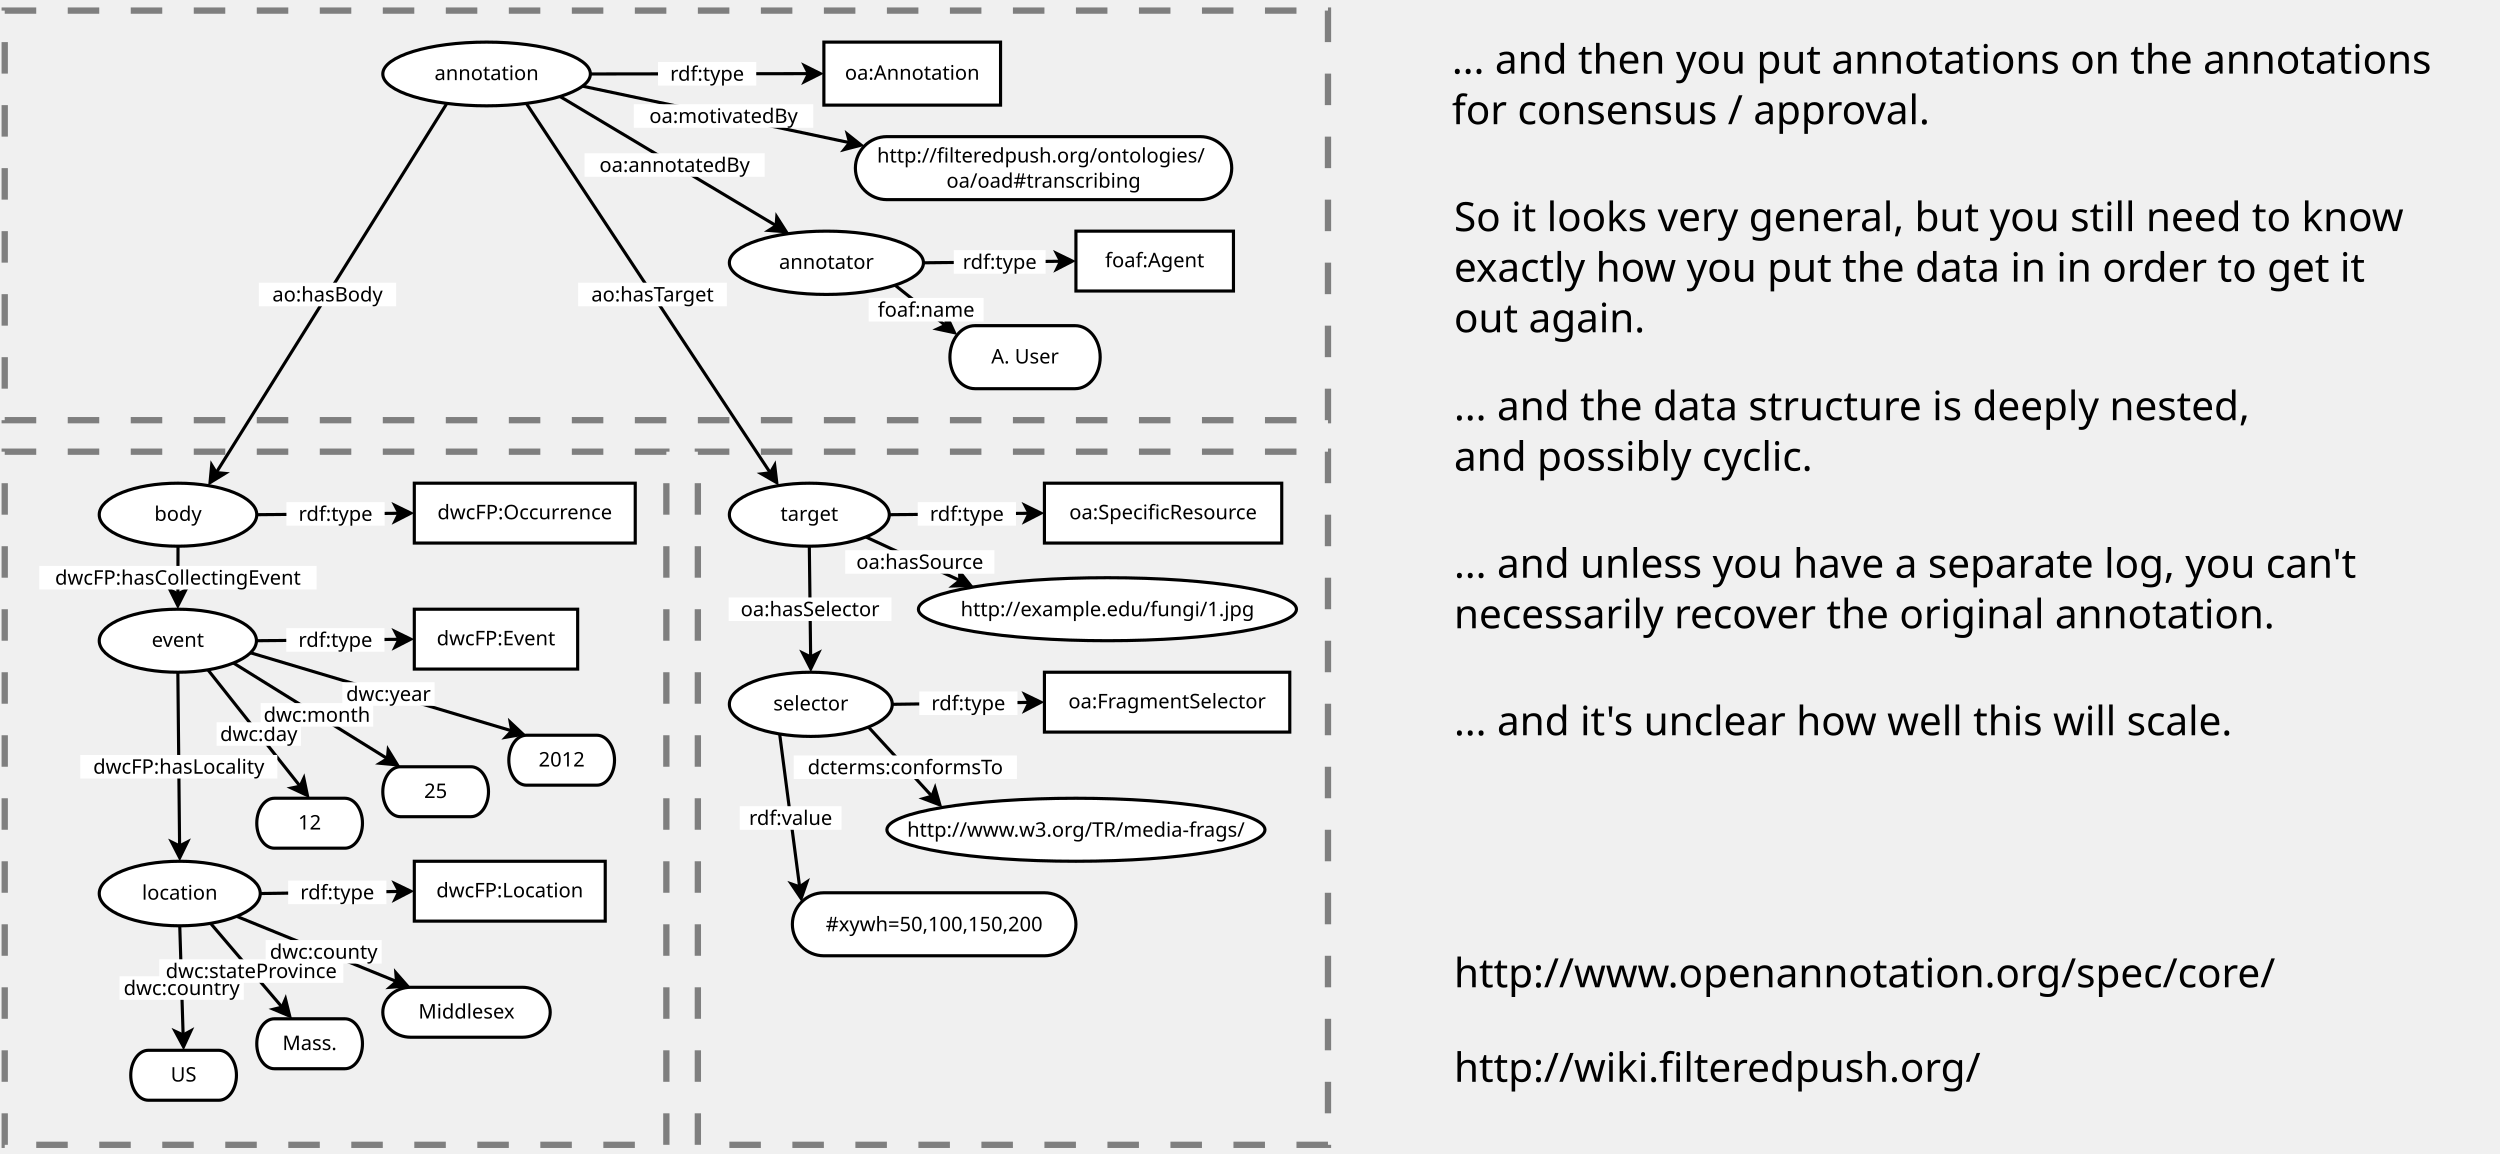
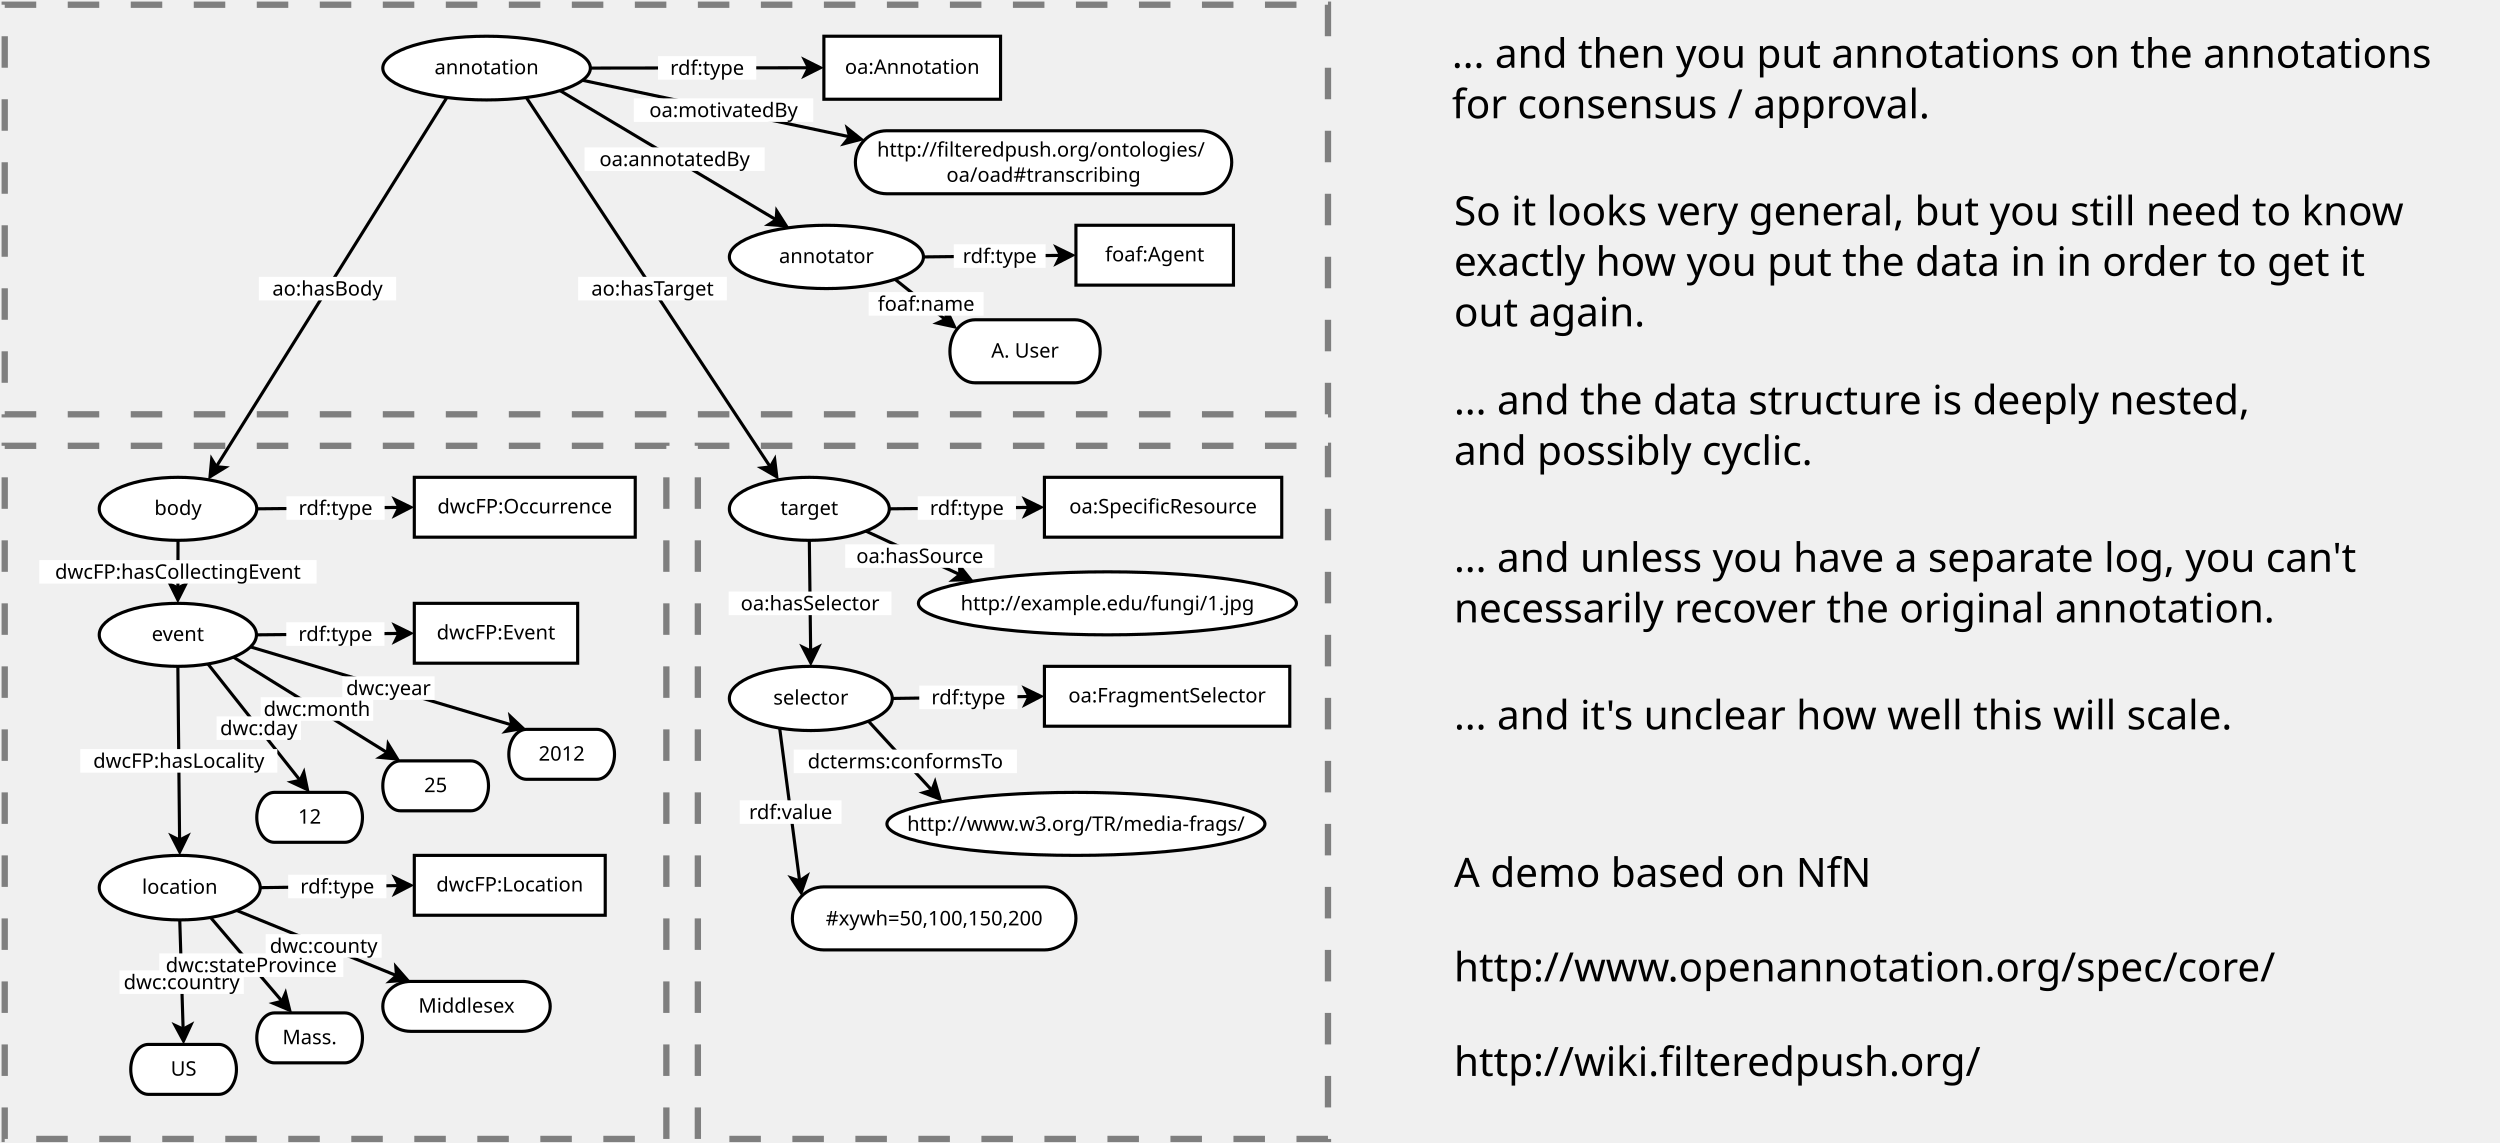
- <svg xmlns="http://www.w3.org/2000/svg" xmlns:xlink="http://www.w3.org/1999/xlink" width="26cm" height="12cm" viewBox="237 77 1587 725">
+ <svg xmlns="http://www.w3.org/2000/svg" xmlns:xlink="http://www.w3.org/1999/xlink" viewBox="237 77 1587 725">
  <rect style="fill: none; fill-opacity:0; stroke-width: 4; stroke-dasharray: 20; stroke: #7f7f7f" x="240" y="360" width="420" height="440" />
  <rect style="fill: none; fill-opacity:0; stroke-width: 4; stroke-dasharray: 20; stroke: #7f7f7f" x="240" y="80" width="840" height="260" />
  <rect style="fill: none; fill-opacity:0; stroke-width: 4; stroke-dasharray: 20; stroke: #7f7f7f" x="680" y="360" width="400" height="440" />
  <g>
    <ellipse style="fill: #ffffff" cx="545.885" cy="120.223" rx="65.885" ry="20.223" />
    <ellipse style="fill: none; fill-opacity:0; stroke-width: 2; stroke: #000000" cx="545.885" cy="120.223" rx="65.885" ry="20.223" />
    <text font-size="12.8" style="fill: #000000;text-anchor:middle;font-family:sans-serif;font-style:normal;font-weight:normal" x="545.885" y="124.123">
      <tspan x="545.885" y="124.123">annotation</tspan>
    </text>
  </g>
  <g>
    <line style="fill: none; fill-opacity:0; stroke-width: 2; stroke: #000000" x1="520.672" y1="138.907" x2="374.292" y2="373.265" />
    <polygon style="fill: #000000" points="370.319,379.626 371.376,368.496 374.292,373.265 379.857,373.793 " />
    <polygon style="fill: none; fill-opacity:0; stroke-width: 2; stroke: #000000" points="370.319,379.626 371.376,368.496 374.292,373.265 379.857,373.793 " />
  </g>
  <g>
    <line style="fill: none; fill-opacity:0; stroke-width: 2; stroke: #000000" x1="611.77" y1="120.223" x2="750.264" y2="120.015" />
    <polygon style="fill: #000000" points="757.764,120.003 747.771,125.018 750.264,120.015 747.756,115.018 " />
    <polygon style="fill: none; fill-opacity:0; stroke-width: 2; stroke: #000000" points="757.764,120.003 747.771,125.018 750.264,120.015 747.756,115.018 " />
  </g>
  <g>
    <ellipse style="fill: #ffffff" cx="350" cy="400" rx="50" ry="20" />
    <ellipse style="fill: none; fill-opacity:0; stroke-width: 2; stroke: #000000" cx="350" cy="400" rx="50" ry="20" />
    <text font-size="12.8" style="fill: #000000;text-anchor:middle;font-family:sans-serif;font-style:normal;font-weight:normal" x="350" y="403.9">
      <tspan x="350" y="403.9">body</tspan>
    </text>
  </g>
  <g>
    <ellipse style="fill: #ffffff" cx="750.759" cy="400" rx="50.759" ry="20" />
    <ellipse style="fill: none; fill-opacity:0; stroke-width: 2; stroke: #000000" cx="750.759" cy="400" rx="50.759" ry="20" />
    <text font-size="12.8" style="fill: #000000;text-anchor:middle;font-family:sans-serif;font-style:normal;font-weight:normal" x="750.759" y="403.9">
      <tspan x="750.759" y="403.9">target</tspan>
    </text>
  </g>
  <g>
    <line style="fill: none; fill-opacity:0; stroke-width: 2; stroke: #000000" x1="571.098" y1="138.907" x2="725.969" y2="373.398" />
    <polygon style="fill: #000000" points="730.102,379.657 720.419,374.068 725.969,373.398 728.763,368.557 " />
    <polygon style="fill: none; fill-opacity:0; stroke-width: 2; stroke: #000000" points="730.102,379.657 720.419,374.068 725.969,373.398 728.763,368.557 " />
  </g>
  <g>
    <rect style="fill: #ffffff" x="760" y="100" width="112.15" height="40" />
    <rect style="fill: none; fill-opacity:0; stroke-width: 2; stroke: #000000" x="760" y="100" width="112.15" height="40" />
    <text font-size="12.8" style="fill: #000000;text-anchor:middle;font-family:sans-serif;font-style:normal;font-weight:normal" x="816.075" y="123.9">
      <tspan x="816.075" y="123.9">oa:Annotation</tspan>
    </text>
  </g>
  <g>
    <rect style="fill: #ffffff" x="920" y="220" width="100" height="38" />
    <rect style="fill: none; fill-opacity:0; stroke-width: 2; stroke: #000000" x="920" y="220" width="100" height="38" />
    <text font-size="12.8" style="fill: #000000;text-anchor:middle;font-family:sans-serif;font-style:normal;font-weight:normal" x="970" y="242.9">
      <tspan x="970" y="242.9">foaf:Agent</tspan>
    </text>
  </g>
  <g>
    <ellipse style="fill: #ffffff" cx="761.606" cy="240.092" rx="61.606" ry="20.092" />
    <ellipse style="fill: none; fill-opacity:0; stroke-width: 2; stroke: #000000" cx="761.606" cy="240.092" rx="61.606" ry="20.092" />
    <text font-size="12.8" style="fill: #000000;text-anchor:middle;font-family:sans-serif;font-style:normal;font-weight:normal" x="761.606" y="243.992">
      <tspan x="761.606" y="243.992">annotator</tspan>
    </text>
  </g>
  <g>
    <rect style="fill: #ffffff" x="500" y="380" width="140.25" height="38" />
    <rect style="fill: none; fill-opacity:0; stroke-width: 2; stroke: #000000" x="500" y="380" width="140.25" height="38" />
    <text font-size="12.8" style="fill: #000000;text-anchor:middle;font-family:sans-serif;font-style:normal;font-weight:normal" x="570.125" y="402.9">
      <tspan x="570.125" y="402.9">dwcFP:Occurrence</tspan>
    </text>
  </g>
  <g>
    <rect style="fill: #ffffff" x="500" y="460" width="103.7" height="38" />
    <rect style="fill: none; fill-opacity:0; stroke-width: 2; stroke: #000000" x="500" y="460" width="103.7" height="38" />
    <text font-size="12.8" style="fill: #000000;text-anchor:middle;font-family:sans-serif;font-style:normal;font-weight:normal" x="551.85" y="482.9">
      <tspan x="551.85" y="482.9">dwcFP:Event</tspan>
    </text>
  </g>
  <g>
    <rect style="fill: #ffffff" x="500" y="620" width="121.2" height="38" />
    <rect style="fill: none; fill-opacity:0; stroke-width: 2; stroke: #000000" x="500" y="620" width="121.2" height="38" />
    <text font-size="12.8" style="fill: #000000;text-anchor:middle;font-family:sans-serif;font-style:normal;font-weight:normal" x="560.6" y="642.9">
      <tspan x="560.6" y="642.9">dwcFP:Location</tspan>
    </text>
  </g>
  <g>
    <line style="fill: none; fill-opacity:0; stroke-width: 2; stroke: #000000" x1="592.473" y1="134.523" x2="729.674" y2="216.534" />
    <polygon style="fill: #000000" points="736.111,220.382 724.962,219.543 729.674,216.534 730.093,210.96 " />
    <polygon style="fill: none; fill-opacity:0; stroke-width: 2; stroke: #000000" points="736.111,220.382 724.962,219.543 729.674,216.534 730.093,210.96 " />
  </g>
  <g>
    <line style="fill: none; fill-opacity:0; stroke-width: 2; stroke: #000000" x1="823.212" y1="240.092" x2="910.265" y2="239.11" />
    <polygon style="fill: #000000" points="917.764,239.025 907.821,244.138 910.265,239.11 907.708,234.138 " />
    <polygon style="fill: none; fill-opacity:0; stroke-width: 2; stroke: #000000" points="917.764,239.025 907.821,244.138 910.265,239.11 907.708,234.138 " />
  </g>
  <g>
    <line style="fill: none; fill-opacity:0; stroke-width: 2; stroke: #000000" x1="805.168" y1="254.299" x2="837.051" y2="279.78" />
    <polygon style="fill: #000000" points="842.91,284.462 831.977,282.125 837.051,279.78 838.22,274.313 " />
    <polygon style="fill: none; fill-opacity:0; stroke-width: 2; stroke: #000000" points="842.91,284.462 831.977,282.125 837.051,279.78 838.22,274.313 " />
  </g>
  <g>
    <ellipse style="fill: #ffffff" cx="349.899" cy="480" rx="49.899" ry="20" />
    <ellipse style="fill: none; fill-opacity:0; stroke-width: 2; stroke: #000000" cx="349.899" cy="480" rx="49.899" ry="20" />
    <text font-size="12.8" style="fill: #000000;text-anchor:middle;font-family:sans-serif;font-style:normal;font-weight:normal" x="349.899" y="483.9">
      <tspan x="349.899" y="483.9">event</tspan>
    </text>
  </g>
  <g>
    <path style="fill: #ffffff" d="M 411.183 580 L 455.915,580 C 462.091,580 467.098,587.096 467.098,595.85 C 467.098,604.604 462.091,611.7 455.915,611.7 L 411.183,611.7 C 405.007,611.7 400,604.604 400,595.85 C 400,587.096 405.007,580 411.183,580z" />
    <path style="fill: none; fill-opacity:0; stroke-width: 2; stroke: #000000" d="M 411.183 580 L 455.915,580 C 462.091,580 467.098,587.096 467.098,595.85 C 467.098,604.604 462.091,611.7 455.915,611.7 L 411.183,611.7 C 405.007,611.7 400,604.604 400,595.85 C 400,587.096 405.007,580 411.183,580" />
    <text font-size="12.8" style="fill: #000000;text-anchor:middle;font-family:sans-serif;font-style:normal;font-weight:normal" x="433.549" y="599.85">
      <tspan x="433.549" y="599.85">12</tspan>
    </text>
  </g>
  <g>
    <path style="fill: #ffffff" d="M 491.183 560 L 535.915,560 C 542.091,560 547.098,567.096 547.098,575.85 C 547.098,584.604 542.091,591.7 535.915,591.7 L 491.183,591.7 C 485.007,591.7 480,584.604 480,575.85 C 480,567.096 485.007,560 491.183,560z" />
    <path style="fill: none; fill-opacity:0; stroke-width: 2; stroke: #000000" d="M 491.183 560 L 535.915,560 C 542.091,560 547.098,567.096 547.098,575.85 C 547.098,584.604 542.091,591.7 535.915,591.7 L 491.183,591.7 C 485.007,591.7 480,584.604 480,575.85 C 480,567.096 485.007,560 491.183,560" />
    <text font-size="12.8" style="fill: #000000;text-anchor:middle;font-family:sans-serif;font-style:normal;font-weight:normal" x="513.549" y="579.85">
      <tspan x="513.549" y="579.85">25</tspan>
    </text>
  </g>
  <g>
    <path style="fill: #ffffff" d="M 571.183 540 L 615.915,540 C 622.091,540 627.098,547.096 627.098,555.85 C 627.098,564.604 622.091,571.7 615.915,571.7 L 571.183,571.7 C 565.007,571.7 560,564.604 560,555.85 C 560,547.096 565.007,540 571.183,540z" />
    <path style="fill: none; fill-opacity:0; stroke-width: 2; stroke: #000000" d="M 571.183 540 L 615.915,540 C 622.091,540 627.098,547.096 627.098,555.85 C 627.098,564.604 622.091,571.7 615.915,571.7 L 571.183,571.7 C 565.007,571.7 560,564.604 560,555.85 C 560,547.096 565.007,540 571.183,540" />
    <text font-size="12.8" style="fill: #000000;text-anchor:middle;font-family:sans-serif;font-style:normal;font-weight:normal" x="593.549" y="559.85">
      <tspan x="593.549" y="559.85">2012</tspan>
    </text>
  </g>
  <g>
    <line style="fill: none; fill-opacity:0; stroke-width: 2; stroke: #000000" x1="368.995" y1="498.478" x2="427.505" y2="572.367" />
    <polygon style="fill: #000000" points="432.161,578.247 422.033,573.511 427.505,572.367 429.873,567.303 " />
    <polygon style="fill: none; fill-opacity:0; stroke-width: 2; stroke: #000000" points="432.161,578.247 422.033,573.511 427.505,572.367 429.873,567.303 " />
  </g>
  <g>
    <line style="fill: none; fill-opacity:0; stroke-width: 2; stroke: #000000" x1="385.184" y1="494.142" x2="482.913" y2="554.862" />
    <polygon style="fill: #000000" points="489.284,558.82 478.151,557.79 482.913,554.862 483.428,549.296 " />
    <polygon style="fill: none; fill-opacity:0; stroke-width: 2; stroke: #000000" points="489.284,558.82 478.151,557.79 482.913,554.862 483.428,549.296 " />
  </g>
  <g>
    <line style="fill: none; fill-opacity:0; stroke-width: 2; stroke: #000000" x1="396" y1="487.654" x2="561.854" y2="537.213" />
    <polygon style="fill: #000000" points="569.041,539.36 558.028,541.287 561.854,537.213 560.891,531.706 " />
    <polygon style="fill: none; fill-opacity:0; stroke-width: 2; stroke: #000000" points="569.041,539.36 558.028,541.287 561.854,537.213 560.891,531.706 " />
  </g>
  <g>
    <line style="fill: none; fill-opacity:0; stroke-width: 2; stroke: #000000" x1="399.799" y1="480" x2="490.264" y2="479.097" />
    <polygon style="fill: #000000" points="497.764,479.022 487.814,484.122 490.264,479.097 487.715,474.122 " />
    <polygon style="fill: none; fill-opacity:0; stroke-width: 2; stroke: #000000" points="497.764,479.022 487.814,484.122 490.264,479.097 487.715,474.122 " />
  </g>
  <g>
    <line style="fill: none; fill-opacity:0; stroke-width: 2; stroke: #000000" x1="349.899" y1="500" x2="351.005" y2="610.264" />
    <polygon style="fill: #000000" points="351.081,617.764 345.981,607.815 351.005,610.264 355.98,607.714 " />
    <polygon style="fill: none; fill-opacity:0; stroke-width: 2; stroke: #000000" points="351.081,617.764 345.981,607.815 351.005,610.264 355.98,607.714 " />
  </g>
  <g>
    <path style="fill: #ffffff" d="M 331.183 740 L 375.915,740 C 382.091,740 387.098,747.096 387.098,755.85 C 387.098,764.604 382.091,771.7 375.915,771.7 L 331.183,771.7 C 325.007,771.7 320,764.604 320,755.85 C 320,747.096 325.007,740 331.183,740z" />
    <path style="fill: none; fill-opacity:0; stroke-width: 2; stroke: #000000" d="M 331.183 740 L 375.915,740 C 382.091,740 387.098,747.096 387.098,755.85 C 387.098,764.604 382.091,771.7 375.915,771.7 L 331.183,771.7 C 325.007,771.7 320,764.604 320,755.85 C 320,747.096 325.007,740 331.183,740" />
    <text font-size="12.8" style="fill: #000000;text-anchor:middle;font-family:sans-serif;font-style:normal;font-weight:normal" x="353.549" y="759.85">
      <tspan x="353.549" y="759.85">US</tspan>
    </text>
  </g>
  <g>
    <path style="fill: #ffffff" d="M 411.183 720 L 455.915,720 C 462.091,720 467.098,727.096 467.098,735.85 C 467.098,744.604 462.091,751.7 455.915,751.7 L 411.183,751.7 C 405.007,751.7 400,744.604 400,735.85 C 400,727.096 405.007,720 411.183,720z" />
    <path style="fill: none; fill-opacity:0; stroke-width: 2; stroke: #000000" d="M 411.183 720 L 455.915,720 C 462.091,720 467.098,727.096 467.098,735.85 C 467.098,744.604 462.091,751.7 455.915,751.7 L 411.183,751.7 C 405.007,751.7 400,744.604 400,735.85 C 400,727.096 405.007,720 411.183,720" />
    <text font-size="12.8" style="fill: #000000;text-anchor:middle;font-family:sans-serif;font-style:normal;font-weight:normal" x="433.549" y="739.85">
      <tspan x="433.549" y="739.85">Mass.</tspan>
    </text>
  </g>
  <g>
    <path style="fill: #ffffff" d="M 497.712 700 L 568.562,700 C 578.344,700 586.274,707.096 586.274,715.85 C 586.274,724.604 578.344,731.7 568.562,731.7 L 497.712,731.7 C 487.93,731.7 480,724.604 480,715.85 C 480,707.096 487.93,700 497.712,700z" />
    <path style="fill: none; fill-opacity:0; stroke-width: 2; stroke: #000000" d="M 497.712 700 L 568.562,700 C 578.344,700 586.274,707.096 586.274,715.85 C 586.274,724.604 578.344,731.7 568.562,731.7 L 497.712,731.7 C 487.93,731.7 480,724.604 480,715.85 C 480,707.096 487.93,700 497.712,700" />
    <text font-size="12.8" style="fill: #000000;text-anchor:middle;font-family:sans-serif;font-style:normal;font-weight:normal" x="533.137" y="719.85">
      <tspan x="533.137" y="719.85">Middlesex</tspan>
    </text>
  </g>
  <g>
    <line style="fill: none; fill-opacity:0; stroke-width: 2; stroke: #000000" x1="351.103" y1="660.965" x2="353.248" y2="730.269" />
    <polygon style="fill: #000000" points="353.48,737.765 348.173,727.924 353.248,730.269 358.168,727.615 " />
    <polygon style="fill: none; fill-opacity:0; stroke-width: 2; stroke: #000000" points="353.48,737.765 348.173,727.924 353.248,730.269 358.168,727.615 " />
  </g>
  <g>
    <line style="fill: none; fill-opacity:0; stroke-width: 2; stroke: #000000" x1="370.659" y1="659.406" x2="416.046" y2="712.594" />
    <polygon style="fill: #000000" points="420.915,718.299 410.62,713.938 416.046,712.594 418.227,707.447 " />
    <polygon style="fill: none; fill-opacity:0; stroke-width: 2; stroke: #000000" points="420.915,718.299 410.62,713.938 416.046,712.594 418.227,707.447 " />
  </g>
  <g>
    <line style="fill: none; fill-opacity:0; stroke-width: 2; stroke: #000000" x1="387.238" y1="654.966" x2="488.697" y2="696.325" />
    <polygon style="fill: #000000" points="495.642,699.156 484.494,700.011 488.697,696.325 488.269,690.751 " />
    <polygon style="fill: none; fill-opacity:0; stroke-width: 2; stroke: #000000" points="495.642,699.156 484.494,700.011 488.697,696.325 488.269,690.751 " />
  </g>
  <g>
    <line style="fill: none; fill-opacity:0; stroke-width: 2; stroke: #000000" x1="402.206" y1="640.482" x2="490.265" y2="639.148" />
    <polygon style="fill: #000000" points="497.764,639.034 487.841,644.185 490.265,639.148 487.69,634.186 " />
    <polygon style="fill: none; fill-opacity:0; stroke-width: 2; stroke: #000000" points="497.764,639.034 487.841,644.185 490.265,639.148 487.69,634.186 " />
  </g>
  <g>
    <rect style="fill: #ffffff" x="374.497" y="531.764" width="53.55" height="14.95" />
    <text font-size="12.8" style="fill: #000000;text-anchor:middle;font-family:sans-serif;font-style:normal;font-weight:normal" x="401.272" y="543.664">
      <tspan x="401.272" y="543.664">dwc:day</tspan>
    </text>
  </g>
  <g>
    <rect style="fill: #ffffff" x="402.458" y="519.596" width="71.45" height="14.95" />
    <text font-size="12.8" style="fill: #000000;text-anchor:middle;font-family:sans-serif;font-style:normal;font-weight:normal" x="438.183" y="531.496">
      <tspan x="438.183" y="531.496">dwc:month</tspan>
    </text>
  </g>
  <g>
    <rect style="fill: #ffffff" x="454.317" y="506.352" width="58.55" height="14.95" />
    <text font-size="12.8" style="fill: #000000;text-anchor:middle;font-family:sans-serif;font-style:normal;font-weight:normal" x="483.592" y="518.252">
      <tspan x="483.592" y="518.252">dwc:year</tspan>
    </text>
  </g>
  <g>
    <rect style="fill: #ffffff" x="312.876" y="693.007" width="78.9" height="14.95" />
    <text font-size="12.8" style="fill: #000000;text-anchor:middle;font-family:sans-serif;font-style:normal;font-weight:normal" x="352.326" y="704.907">
      <tspan x="352.326" y="704.907">dwc:country</tspan>
    </text>
  </g>
  <g>
    <rect style="fill: #ffffff" x="338.088" y="682.228" width="116.85" height="14.95" />
    <text font-size="12.8" style="fill: #000000;text-anchor:middle;font-family:sans-serif;font-style:normal;font-weight:normal" x="396.513" y="694.128">
      <tspan x="396.513" y="694.128">dwc:stateProvince</tspan>
    </text>
  </g>
  <g>
    <rect style="fill: #ffffff" x="405.65" y="670.008" width="73.65" height="14.95" />
    <text font-size="12.8" style="fill: #000000;text-anchor:middle;font-family:sans-serif;font-style:normal;font-weight:normal" x="442.475" y="681.908">
      <tspan x="442.475" y="681.908">dwc:county</tspan>
    </text>
  </g>
  <g>
    <path style="fill: #ffffff" d="M 855.9 280 L 919.5,280 C 928.281,280 935.4,288.954 935.4,300 C 935.4,311.046 928.281,320 919.5,320 L 855.9,320 C 847.119,320 840,311.046 840,300 C 840,288.954 847.119,280 855.9,280z" />
    <path style="fill: none; fill-opacity:0; stroke-width: 2; stroke: #000000" d="M 855.9 280 L 919.5,280 C 928.281,280 935.4,288.954 935.4,300 C 935.4,311.046 928.281,320 919.5,320 L 855.9,320 C 847.119,320 840,311.046 840,300 C 840,288.954 847.119,280 855.9,280" />
    <text font-size="12.8" style="fill: #000000;text-anchor:middle;font-family:sans-serif;font-style:normal;font-weight:normal" x="887.7" y="304">
      <tspan x="887.7" y="304">A. User</tspan>
    </text>
  </g>
  <g>
    <rect style="fill: #ffffff" x="842.456" y="232.071" width="58.3" height="14.95" />
    <text font-size="12.8" style="fill: #000000;text-anchor:middle;font-family:sans-serif;font-style:normal;font-weight:normal" x="871.606" y="243.971">
      <tspan x="871.606" y="243.971"> rdf:type </tspan>
    </text>
  </g>
  <g>
    <rect style="fill: #ffffff" x="654.71" y="112.636" width="62.35" height="14.95" />
    <text font-size="12.8" style="fill: #000000;text-anchor:middle;font-family:sans-serif;font-style:normal;font-weight:normal" x="685.885" y="124.536">
      <tspan x="685.885" y="124.536"> rdf:type  </tspan>
    </text>
  </g>
  <g>
    <rect style="fill: #ffffff" x="418.724" y="472.025" width="62.35" height="14.95" />
    <text font-size="12.8" style="fill: #000000;text-anchor:middle;font-family:sans-serif;font-style:normal;font-weight:normal" x="449.899" y="483.925">
      <tspan x="449.899" y="483.925"> rdf:type  </tspan>
    </text>
  </g>
  <g>
    <rect style="fill: #ffffff" x="419.928" y="632.266" width="62.35" height="14.95" />
    <text font-size="12.8" style="fill: #000000;text-anchor:middle;font-family:sans-serif;font-style:normal;font-weight:normal" x="451.103" y="644.166">
      <tspan x="451.103" y="644.166"> rdf:type  </tspan>
    </text>
  </g>
  <g>
    <line style="fill: none; fill-opacity:0; stroke-width: 2; stroke: #000000" x1="350" y1="420" x2="349.924" y2="450.264" />
    <polygon style="fill: #000000" points="349.905,457.764 344.93,447.751 349.924,450.264 354.93,447.777 " />
    <polygon style="fill: none; fill-opacity:0; stroke-width: 2; stroke: #000000" points="349.905,457.764 344.93,447.751 349.924,450.264 354.93,447.777 " />
  </g>
  <g>
    <rect style="fill: #ffffff" x="401.328" y="252.74" width="87.15" height="14.95" />
    <text font-size="12.8" style="fill: #000000;text-anchor:middle;font-family:sans-serif;font-style:normal;font-weight:normal" x="444.903" y="264.64">
      <tspan x="444.903" y="264.64"> ao:hasBody  </tspan>
    </text>
  </g>
  <g>
    <rect style="fill: #ffffff" x="604.016" y="252.74" width="94.4" height="14.95" />
    <text font-size="12.8" style="fill: #000000;text-anchor:middle;font-family:sans-serif;font-style:normal;font-weight:normal" x="651.216" y="264.64">
      <tspan x="651.216" y="264.64"> ao:hasTarget  </tspan>
    </text>
  </g>
  <g>
    <rect style="fill: #ffffff" x="261.925" y="432.525" width="176.05" height="14.95" />
    <text font-size="12.8" style="fill: #000000;text-anchor:middle;font-family:sans-serif;font-style:normal;font-weight:normal" x="349.95" y="444.425">
      <tspan x="349.95" y="444.425"> dwcFP:hasCollectingEvent </tspan>
    </text>
  </g>
  <g>
    <ellipse style="fill: #ffffff" cx="351.103" cy="640.482" rx="51.103" ry="20.482" />
    <ellipse style="fill: none; fill-opacity:0; stroke-width: 2; stroke: #000000" cx="351.103" cy="640.482" rx="51.103" ry="20.482" />
    <text font-size="12.8" style="fill: #000000;text-anchor:middle;font-family:sans-serif;font-style:normal;font-weight:normal" x="351.103" y="644.382">
      <tspan x="351.103" y="644.382">location</tspan>
    </text>
  </g>
  <g>
    <rect style="fill: #ffffff" x="287.951" y="552.525" width="125.1" height="14.95" />
    <text font-size="12.8" style="fill: #000000;text-anchor:middle;font-family:sans-serif;font-style:normal;font-weight:normal" x="350.501" y="564.425">
      <tspan x="350.501" y="564.425"> dwcFP:hasLocality </tspan>
    </text>
  </g>
  <g>
    <rect style="fill: #ffffff" x="900" y="380" width="150.65" height="38" />
    <rect style="fill: none; fill-opacity:0; stroke-width: 2; stroke: #000000" x="900" y="380" width="150.65" height="38" />
    <text font-size="12.8" style="fill: #000000;text-anchor:middle;font-family:sans-serif;font-style:normal;font-weight:normal" x="975.325" y="402.9">
      <tspan x="975.325" y="402.9">oa:SpecificResource</tspan>
    </text>
  </g>
  <g>
    <g>
      <line style="fill: none; fill-opacity:0; stroke-width: 2; stroke: #000000" x1="400" y1="400" x2="490.264" y2="399.097" />
      <polygon style="fill: #000000" points="497.764,399.022 487.815,404.122 490.264,399.097 487.715,394.123 " />
      <polygon style="fill: none; fill-opacity:0; stroke-width: 2; stroke: #000000" points="497.764,399.022 487.815,404.122 490.264,399.097 487.715,394.123 " />
    </g>
    <g>
      <rect style="fill: #ffffff" x="418.825" y="392.025" width="62.35" height="14.95" />
      <text font-size="12.8" style="fill: #000000;text-anchor:middle;font-family:sans-serif;font-style:normal;font-weight:normal" x="450" y="403.925">
        <tspan x="450" y="403.925"> rdf:type  </tspan>
      </text>
    </g>
  </g>
  <g>
    <line style="fill: none; fill-opacity:0; stroke-width: 2; stroke: #000000" x1="801.518" y1="400" x2="890.264" y2="399.099" />
    <polygon style="fill: #000000" points="897.764,399.023 887.815,404.124 890.264,399.099 887.714,394.124 " />
    <polygon style="fill: none; fill-opacity:0; stroke-width: 2; stroke: #000000" points="897.764,399.023 887.815,404.124 890.264,399.099 887.714,394.124 " />
  </g>
  <g>
    <rect style="fill: #ffffff" x="819.584" y="392.025" width="62.35" height="14.95" />
    <text font-size="12.8" style="fill: #000000;text-anchor:middle;font-family:sans-serif;font-style:normal;font-weight:normal" x="850.759" y="403.925">
      <tspan x="850.759" y="403.925"> rdf:type  </tspan>
    </text>
  </g>
  <g>
    <line style="fill: none; fill-opacity:0; stroke-width: 2; stroke: #000000" x1="786.651" y1="414.142" x2="846.312" y2="441.767" />
    <polygon style="fill: #000000" points="853.118,444.918 841.943,445.254 846.312,441.767 846.145,436.179 " />
    <polygon style="fill: none; fill-opacity:0; stroke-width: 2; stroke: #000000" points="853.118,444.918 841.943,445.254 846.312,441.767 846.145,436.179 " />
  </g>
  <g>
    <rect style="fill: #ffffff" x="773.549" y="422.525" width="94.7" height="14.95" />
    <text font-size="12.8" style="fill: #000000;text-anchor:middle;font-family:sans-serif;font-style:normal;font-weight:normal" x="820.899" y="434.425">
      <tspan x="820.899" y="434.425"> oa:hasSource </tspan>
    </text>
  </g>
  <g>
    <line style="fill: none; fill-opacity:0; stroke-width: 2; stroke: #000000" x1="750.759" y1="420" x2="751.596" y2="490.265" />
    <polygon style="fill: #000000" points="751.685,497.764 746.567,487.824 751.596,490.265 756.566,487.705 " />
    <polygon style="fill: none; fill-opacity:0; stroke-width: 2; stroke: #000000" points="751.685,497.764 746.567,487.824 751.596,490.265 756.566,487.705 " />
  </g>
  <g>
    <ellipse style="fill: #ffffff" cx="751.712" cy="520.375" rx="51.712" ry="20.375" />
    <ellipse style="fill: none; fill-opacity:0; stroke-width: 2; stroke: #000000" cx="751.712" cy="520.375" rx="51.712" ry="20.375" />
    <text font-size="12.8" style="fill: #000000;text-anchor:middle;font-family:sans-serif;font-style:normal;font-weight:normal" x="751.712" y="524.275">
      <tspan x="751.712" y="524.275">selector</tspan>
    </text>
  </g>
  <g>
    <rect style="fill: #ffffff" x="900" y="500" width="155.75" height="38" />
    <rect style="fill: none; fill-opacity:0; stroke-width: 2; stroke: #000000" x="900" y="500" width="155.75" height="38" />
    <text font-size="12.8" style="fill: #000000;text-anchor:middle;font-family:sans-serif;font-style:normal;font-weight:normal" x="977.875" y="522.9">
      <tspan x="977.875" y="522.9">oa:FragmentSelector</tspan>
    </text>
  </g>
  <g>
    <rect style="fill: #ffffff" x="699.561" y="452.525" width="103.35" height="14.95" />
    <text font-size="12.8" style="fill: #000000;text-anchor:middle;font-family:sans-serif;font-style:normal;font-weight:normal" x="751.236" y="464.425">
      <tspan x="751.236" y="464.425"> oa:hasSelector </tspan>
    </text>
  </g>
  <g>
    <ellipse style="fill: #ffffff" cx="940" cy="460" rx="120" ry="20" />
    <ellipse style="fill: none; fill-opacity:0; stroke-width: 2; stroke: #000000" cx="940" cy="460" rx="120" ry="20" />
  </g>
  <text font-size="12.8" style="fill: #000000;text-anchor:middle;font-family:sans-serif;font-style:normal;font-weight:normal" x="940" y="464.425">
    <tspan x="940" y="464.425">http://example.edu/fungi/1.jpg</tspan>
  </text>
  <g>
    <line style="fill: none; fill-opacity:0; stroke-width: 2; stroke: #000000" x1="803.424" y1="520.375" x2="890.265" y2="519.139" />
    <polygon style="fill: #000000" points="897.764,519.032 887.836,524.174 890.265,519.139 887.694,514.175 " />
    <polygon style="fill: none; fill-opacity:0; stroke-width: 2; stroke: #000000" points="897.764,519.032 887.836,524.174 890.265,519.139 887.694,514.175 " />
  </g>
  <g>
    <rect style="fill: #ffffff" x="820.537" y="512.213" width="62.35" height="14.95" />
    <text font-size="12.8" style="fill: #000000;text-anchor:middle;font-family:sans-serif;font-style:normal;font-weight:normal" x="851.712" y="524.113">
      <tspan x="851.712" y="524.113"> rdf:type  </tspan>
    </text>
  </g>
  <g>
    <ellipse style="fill: #ffffff" cx="920" cy="600" rx="120" ry="20" />
    <ellipse style="fill: none; fill-opacity:0; stroke-width: 2; stroke: #000000" cx="920" cy="600" rx="120" ry="20" />
  </g>
  <text font-size="12.8" style="fill: #000000;text-anchor:middle;font-family:sans-serif;font-style:normal;font-weight:normal" x="920" y="604.425">
    <tspan x="920" y="604.425">http://www.w3.org/TR/media-frags/ </tspan>
  </text>
  <g>
    <line style="fill: none; fill-opacity:0; stroke-width: 2; stroke: #000000" x1="731.923" y1="539.2" x2="744.597" y2="636.204" />
    <polygon style="fill: #000000" points="745.568,643.641 739.315,634.373 744.597,636.204 749.231,633.077 " />
    <polygon style="fill: none; fill-opacity:0; stroke-width: 2; stroke: #000000" points="745.568,643.641 739.315,634.373 744.597,636.204 749.231,633.077 " />
  </g>
  <g>
    <rect style="fill: #ffffff" x="740" y="640" width="180" height="40" rx="20" ry="20" />
    <rect style="fill: none; fill-opacity:0; stroke-width: 2; stroke-linejoin: round; stroke: #000000" x="740" y="640" width="180" height="40" rx="20" ry="20" />
  </g>
  <text font-size="12.8" style="fill: #000000;text-anchor:middle;font-family:sans-serif;font-style:normal;font-weight:normal" x="830" y="664.425">
    <tspan x="830" y="664.425">#xywh=50,100,150,200</tspan>
  </text>
  <g>
    <line style="fill: none; fill-opacity:0; stroke-width: 2; stroke-linejoin: round; stroke: #000000" x1="788.278" y1="534.783" x2="828.564" y2="578.684" />
    <polygon style="fill: #000000" points="833.635,584.21 823.19,580.223 828.564,578.684 830.558,573.462 " />
    <polygon style="fill: none; fill-opacity:0; stroke-width: 2; stroke: #000000" points="833.635,584.21 823.19,580.223 828.564,578.684 830.558,573.462 " />
  </g>
  <g>
    <rect style="fill: #ffffff" x="780" y="160" width="238.9" height="40" rx="20" ry="20" />
    <rect style="fill: none; fill-opacity:0; stroke-width: 2; stroke-linejoin: round; stroke: #000000" x="780" y="160" width="238.9" height="40" rx="20" ry="20" />
  </g>
  <text font-size="12.8" style="fill: #000000;text-anchor:middle;font-family:sans-serif;font-style:normal;font-weight:normal" x="899.45" y="176.425">
    <tspan x="899.45" y="176.425">http://filteredpush.org/ontologies/</tspan>
    <tspan x="899.45" y="192.425">oa/oad#transcribing </tspan>
  </text>
  <g>
    <line style="fill: none; fill-opacity:0; stroke-width: 2; stroke-linejoin: round; stroke: #000000" x1="606.755" y1="127.962" x2="776.333" y2="163.842" />
    <polygon style="fill: #000000" points="783.67,165.395 772.852,168.217 776.333,163.842 774.922,158.433 " />
    <polygon style="fill: none; fill-opacity:0; stroke-width: 2; stroke: #000000" points="783.67,165.395 772.852,168.217 776.333,163.842 774.922,158.433 " />
  </g>
  <g>
    <rect style="fill: #ffffff" x="639.356" y="139.435" width="113.9" height="14.95" />
    <text font-size="12.8" style="fill: #000000;text-anchor:middle;font-family:sans-serif;font-style:normal;font-weight:normal" x="696.306" y="151.335">
      <tspan x="696.306" y="151.335"> oa:motivatedBy  </tspan>
    </text>
  </g>
  <g>
    <rect style="fill: #ffffff" x="608.077" y="170.551" width="114.35" height="14.95" />
    <text font-size="12.8" style="fill: #000000;text-anchor:middle;font-family:sans-serif;font-style:normal;font-weight:normal" x="665.252" y="182.451">
      <tspan x="665.252" y="182.451"> oa:annotatedBy  </tspan>
    </text>
  </g>
  <g>
    <rect style="fill: #ffffff" x="788.438" y="262.417" width="72.95" height="14.95" />
    <text font-size="12.8" style="fill: #000000;text-anchor:middle;font-family:sans-serif;font-style:normal;font-weight:normal" x="824.913" y="274.317">
      <tspan x="824.913" y="274.317"> foaf:name </tspan>
    </text>
  </g>
  <g>
    <rect style="fill: #ffffff" x="740.863" y="552.845" width="141.7" height="14.95" />
    <text font-size="12.8" style="fill: #000000;text-anchor:middle;font-family:sans-serif;font-style:normal;font-weight:normal" x="811.713" y="564.745">
      <tspan x="811.713" y="564.745"> dcterms:conformsTo  </tspan>
    </text>
  </g>
  <g>
    <rect style="fill: #ffffff" x="706.565" y="585.054" width="64.65" height="14.95" />
    <text font-size="12.8" style="fill: #000000;text-anchor:middle;font-family:sans-serif;font-style:normal;font-weight:normal" x="738.89" y="596.954">
      <tspan x="738.89" y="596.954"> rdf:value </tspan>
    </text>
  </g>
  <text font-size="25.671" style="fill: #000000;text-anchor:start;font-family:sans-serif;font-style:normal;font-weight:normal" x="1158.67" y="120">
    <tspan x="1158.67" y="120">... and then you put annotations on the annotations</tspan>
    <tspan x="1158.67" y="152.089">    for consensus / approval.</tspan>
  </text>
  <text font-size="25.671" style="fill: #000000;text-anchor:start;font-family:sans-serif;font-style:normal;font-weight:normal" x="1160" y="220">
    <tspan x="1160" y="220">So it looks very general, but you still need to know</tspan>
    <tspan x="1160" y="252.089">    exactly how you put the data in in order to get it</tspan>
    <tspan x="1160" y="284.177">    out again.</tspan>
  </text>
  <text font-size="25.671" style="fill: #000000;text-anchor:start;font-family:sans-serif;font-style:normal;font-weight:normal" x="1160" y="340">
    <tspan x="1160" y="340">... and the data structure is deeply nested, </tspan>
    <tspan x="1160" y="372.089">    and possibly cyclic.</tspan>
  </text>
  <text font-size="25.671" style="fill: #000000;text-anchor:start;font-family:sans-serif;font-style:normal;font-weight:normal" x="1160" y="440">
    <tspan x="1160" y="440">... and unless you have a separate log, you can't</tspan>
    <tspan x="1160" y="472.089">    necessarily recover the original annotation.</tspan>
  </text>
  <text font-size="25.671" style="fill: #000000;text-anchor:start;font-family:sans-serif;font-style:normal;font-weight:normal" x="1160" y="540">
    <tspan x="1160" y="540">... and it's unclear how well this will scale.</tspan>
  </text>
-   <text font-size="25.671" style="fill: #000000;text-anchor:start;font-family:sans-serif;font-style:normal;font-weight:normal" x="1160" y="700">
+   <text font-size="25.671" style="fill: #000000;text-anchor:start;font-family:sans-serif;font-style:normal;text-decoration:underline;font-weight:normal" x="1160" y="640">
+     <tspan x="1160" y="640">
+       <a xlink:href="http://fp1.acis.ufl.edu/transcription-consensus-demo/form.php/">A demo based on NfN</a>
+     </tspan>
+   </text>
+   <text font-size="25.671" style="fill: #000000;text-anchor:start;font-family:sans-serif;font-style:normal;text-decoration:underline;font-weight:normal" x="1160" y="700">
    <tspan x="1160" y="700">
      <a xlink:href="http://www.openannotation.org/spec/core">http://www.openannotation.org/spec/core/</a>
    </tspan>
  </text>
-   <text font-size="25.671" style="fill: #000000;text-anchor:start;font-family:sans-serif;font-style:normal;font-weight:normal" x="1160" y="760">
+   <text font-size="25.671" style="fill: #000000;text-anchor:start;font-family:sans-serif;font-style:normal;text-decoration:underline;font-weight:normal" x="1160" y="760">
    <tspan x="1160" y="760">
      <a xlink:href="http://wiki.filteredpush.org/">http://wiki.filteredpush.org/</a>
    </tspan>
  </text>
</svg>
